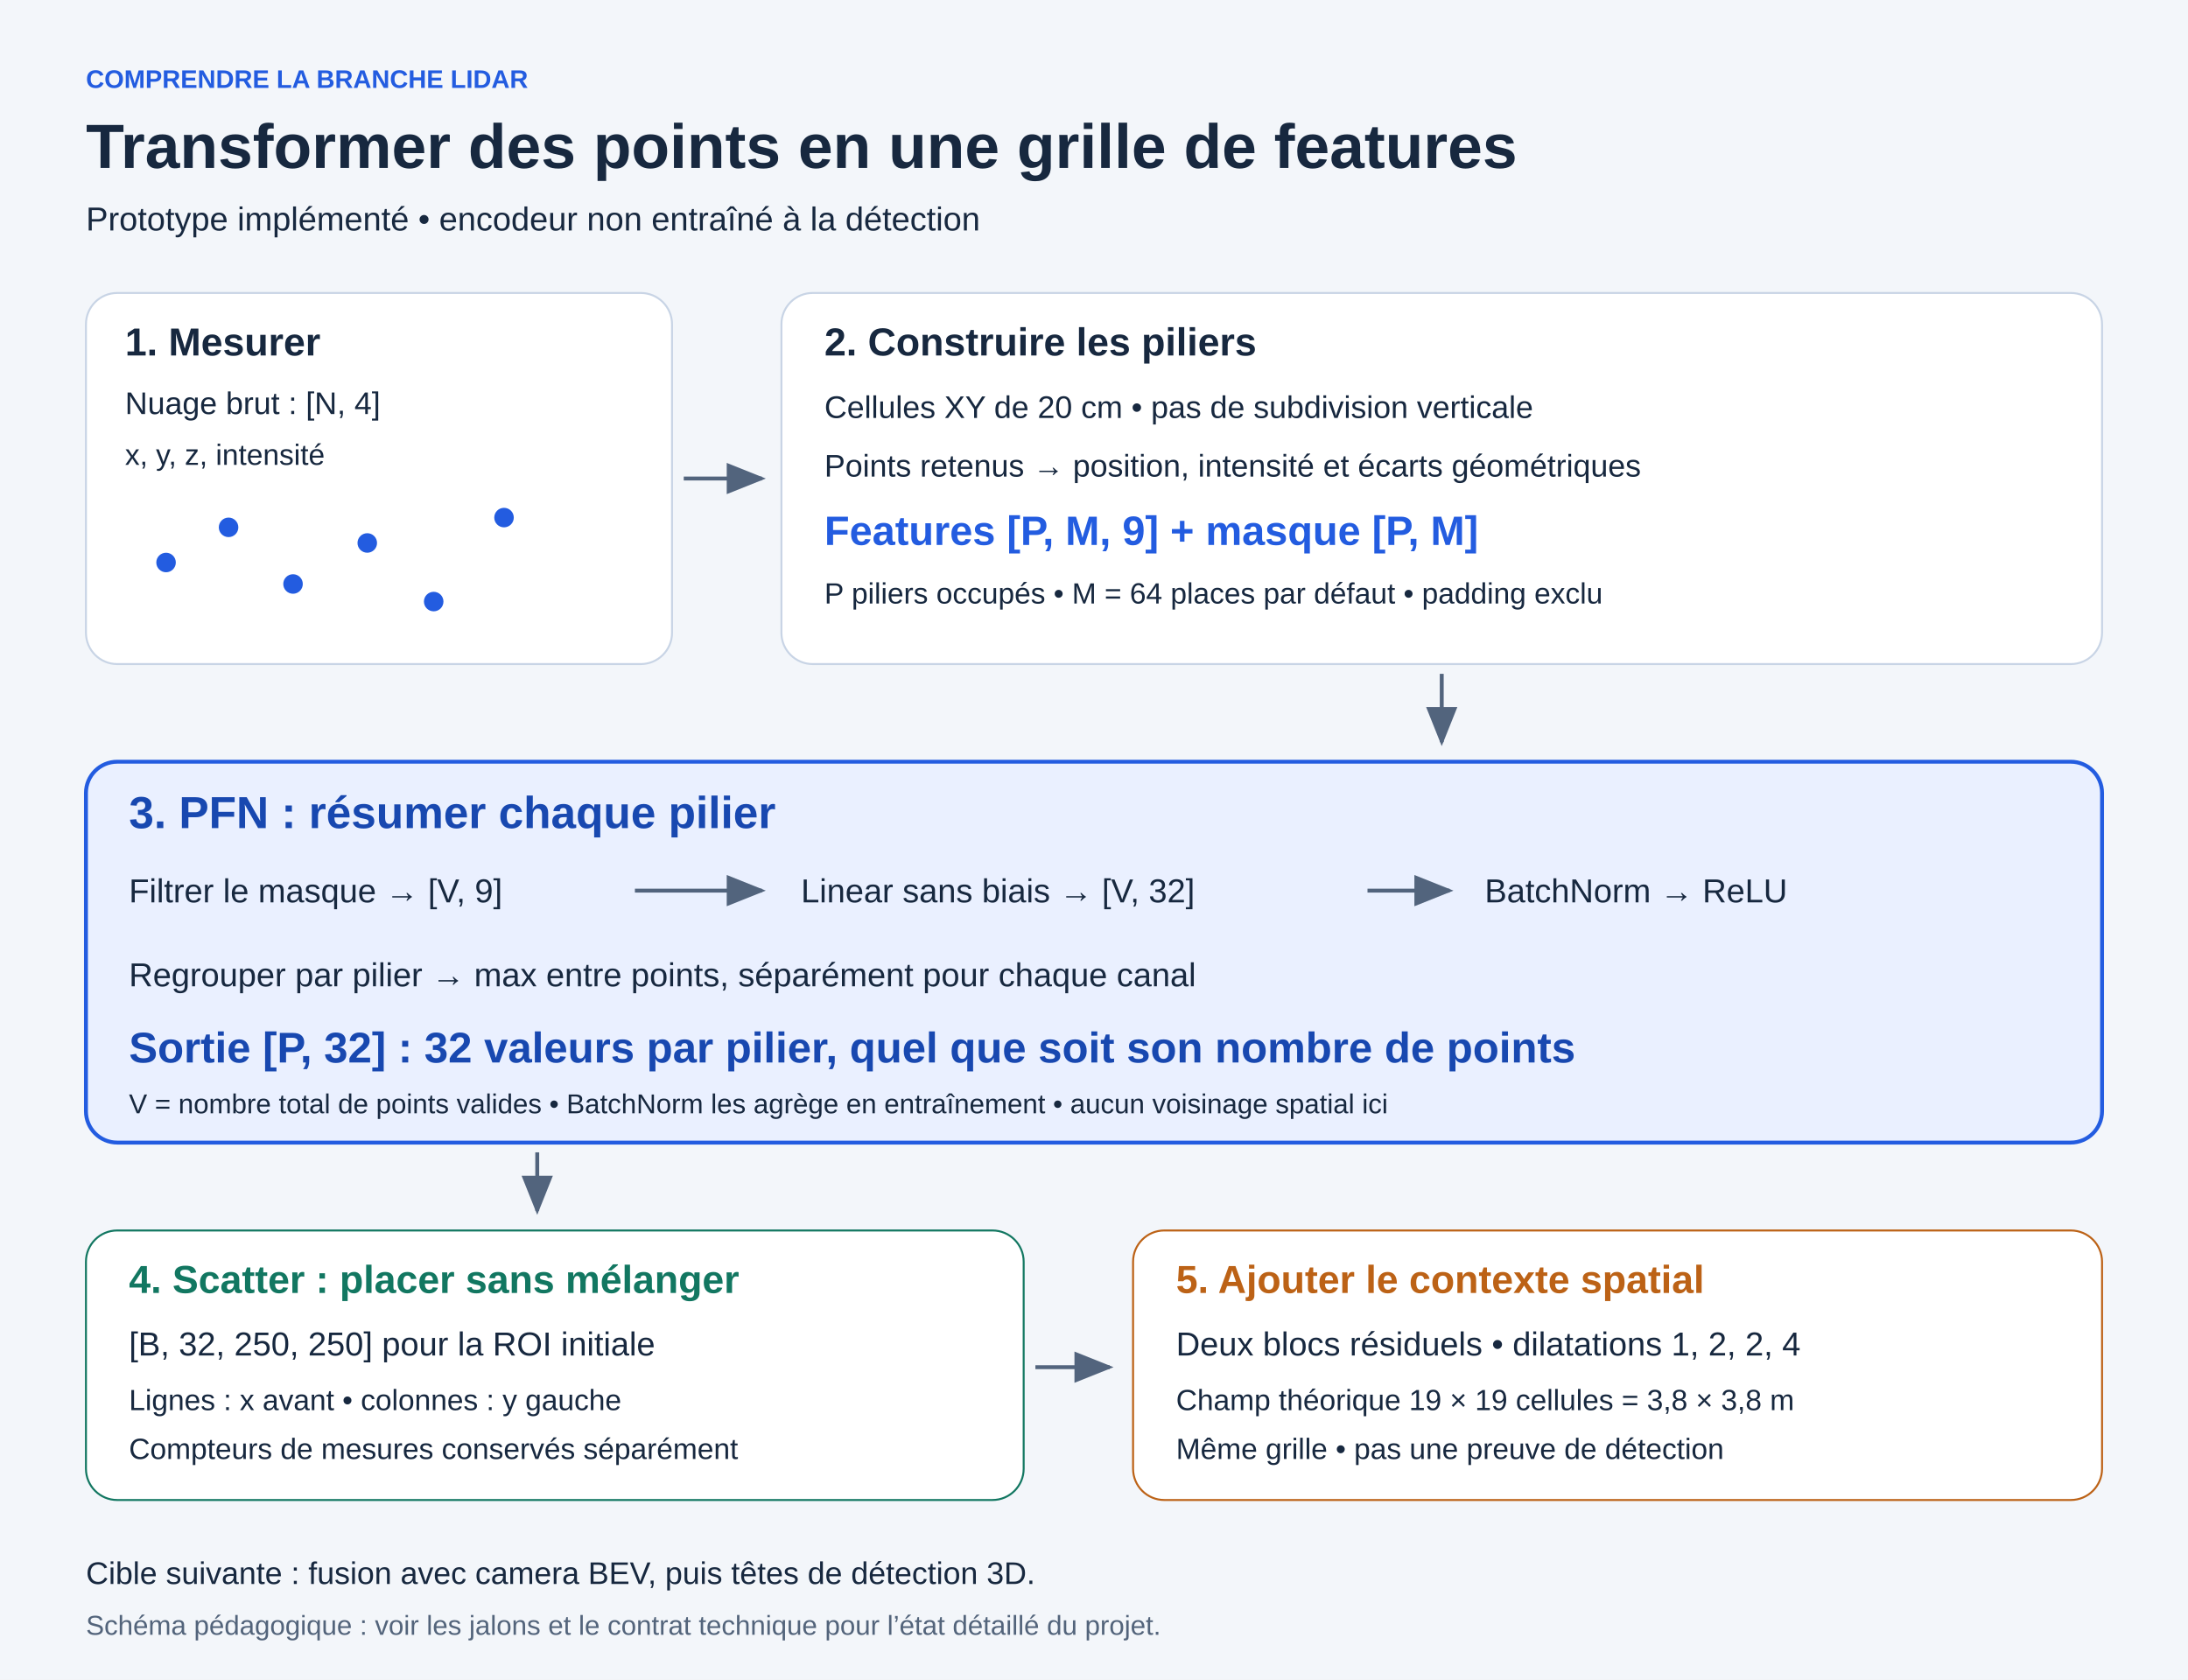
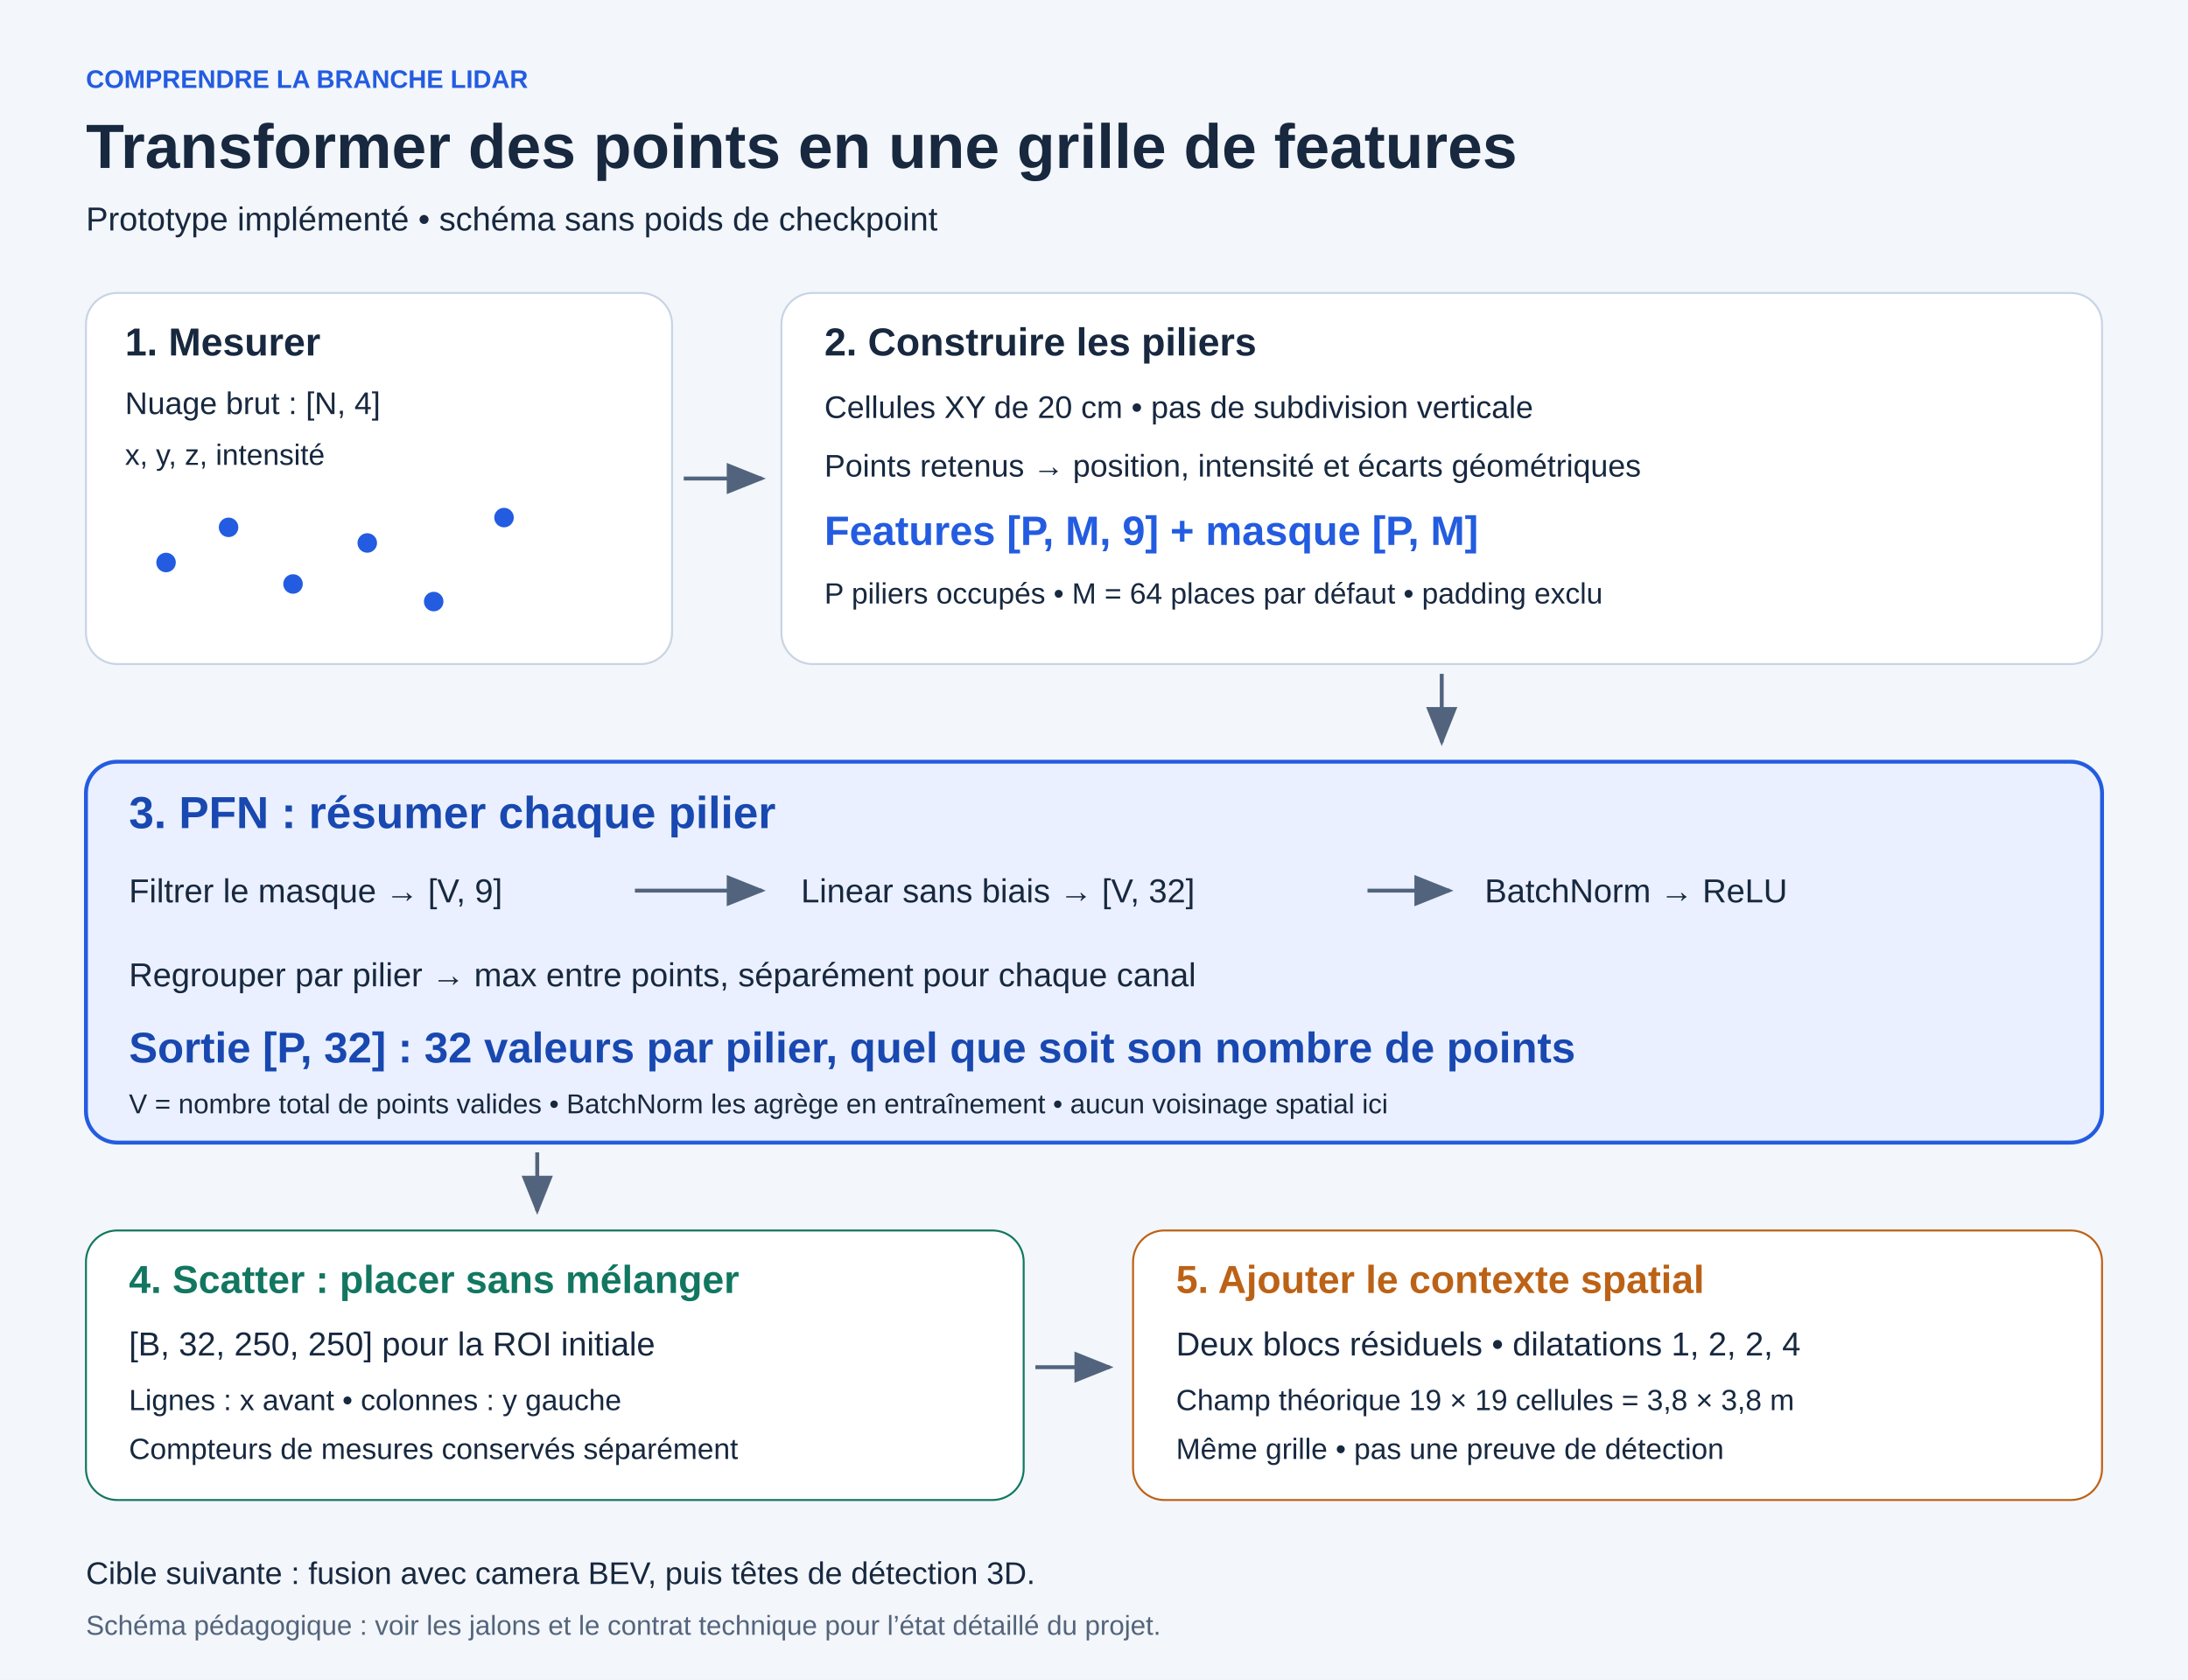
<svg xmlns="http://www.w3.org/2000/svg" width="1120" height="860" viewBox="0 0 1120 860" role="img" aria-labelledby="title desc">
  <defs>
    <marker id="arrow" markerWidth="10" markerHeight="8" refX="9" refY="4" orient="auto">
      <path d="M0 0L10 4L0 8" fill="#52647d" />
    </marker>
  </defs>
  <rect width="1120" height="860" fill="#f3f6fa" />
  <g font-family="Arial, sans-serif" fill="#17283f">
    <text x="44" y="45" font-size="13" fill="#235ce0" font-weight="bold">COMPRENDRE LA BRANCHE LIDAR</text>
    <text x="44" y="86" font-size="32" font-weight="bold">Transformer des points en une grille de features</text>
-     <text x="44" y="118" font-size="17">Prototype implémenté • encodeur non entraîné à la détection</text>
+     <text x="44" y="118" font-size="17">Prototype implémenté • schéma sans poids de checkpoint</text>
    <rect x="44" y="150" width="300" height="190" rx="16" fill="#fff" stroke="#c8d4e5" />
    <text x="64" y="182" font-size="20" font-weight="bold">1. Mesurer</text>
    <text x="64" y="212" font-size="16">Nuage brut : [N, 4]</text>
    <text x="64" y="238" font-size="15">x, y, z, intensité</text>
    <g fill="#235ce0">
      <circle cx="85" cy="288" r="5" />
      <circle cx="117" cy="270" r="5" />
      <circle cx="150" cy="299" r="5" />
      <circle cx="188" cy="278" r="5" />
      <circle cx="222" cy="308" r="5" />
      <circle cx="258" cy="265" r="5" />
    </g>
    <path d="M350 245H390" stroke="#52647d" stroke-width="2" marker-end="url(#arrow)" />
    <rect x="400" y="150" width="676" height="190" rx="16" fill="#fff" stroke="#c8d4e5" />
    <text x="422" y="182" font-size="20" font-weight="bold">2. Construire les piliers</text>
    <text x="422" y="214" font-size="16">Cellules XY de 20 cm • pas de subdivision verticale</text>
    <text x="422" y="244" font-size="16">Points retenus → position, intensité et écarts géométriques</text>
    <text x="422" y="279" font-size="21" fill="#235ce0" font-weight="bold">Features [P, M, 9] + masque [P, M]</text>
    <text x="422" y="309" font-size="15">P piliers occupés • M = 64 places par défaut • padding exclu</text>
    <path d="M738 345V380" stroke="#52647d" stroke-width="2" marker-end="url(#arrow)" />
    <rect x="44" y="390" width="1032" height="195" rx="16" fill="#eaf0ff" stroke="#235ce0" stroke-width="2" />
    <text x="66" y="424" font-size="23" font-weight="bold" fill="#1848b0">3. PFN : résumer chaque pilier</text>
    <text x="66" y="462" font-size="17">Filtrer le masque → [V, 9]</text>
    <text x="410" y="462" font-size="17">Linear sans biais → [V, 32]</text>
    <text x="760" y="462" font-size="17">BatchNorm → ReLU</text>
    <path d="M325 456H390" stroke="#52647d" stroke-width="2" marker-end="url(#arrow)" />
    <path d="M700 456H742" stroke="#52647d" stroke-width="2" marker-end="url(#arrow)" />
    <text x="66" y="505" font-size="17">Regrouper par pilier → max entre points, séparément pour chaque canal</text>
    <text x="66" y="544" font-size="22" fill="#1848b0" font-weight="bold">Sortie [P, 32] : 32 valeurs par pilier, quel que soit son nombre de points</text>
    <text x="66" y="570" font-size="14">V = nombre total de points valides • BatchNorm les agrège en entraînement • aucun voisinage spatial ici</text>
    <path d="M275 590V620" stroke="#52647d" stroke-width="2" marker-end="url(#arrow)" />
    <rect x="44" y="630" width="480" height="138" rx="16" fill="#fff" stroke="#127761" />
    <text x="66" y="662" font-size="20" font-weight="bold" fill="#127761">4. Scatter : placer sans mélanger</text>
    <text x="66" y="694" font-size="17">[B, 32, 250, 250] pour la ROI initiale</text>
    <text x="66" y="722" font-size="15">Lignes : x avant • colonnes : y gauche</text>
    <text x="66" y="747" font-size="15">Compteurs de mesures conservés séparément</text>
    <path d="M530 700H568" stroke="#52647d" stroke-width="2" marker-end="url(#arrow)" />
    <rect x="580" y="630" width="496" height="138" rx="16" fill="#fff" stroke="#bc6216" />
    <text x="602" y="662" font-size="20" font-weight="bold" fill="#bc6216">5. Ajouter le contexte spatial</text>
    <text x="602" y="694" font-size="17">Deux blocs résiduels • dilatations 1, 2, 2, 4</text>
    <text x="602" y="722" font-size="15">Champ théorique 19 × 19 cellules = 3,8 × 3,8 m</text>
    <text x="602" y="747" font-size="15">Même grille • pas une preuve de détection</text>
    <text x="44" y="811" font-size="16">Cible suivante : fusion avec camera BEV, puis têtes de détection 3D.</text>
    <text x="44" y="837" font-size="14" fill="#53647b">Schéma pédagogique : voir les jalons et le contrat technique pour l’état détaillé du projet.</text>
  </g>
</svg>
